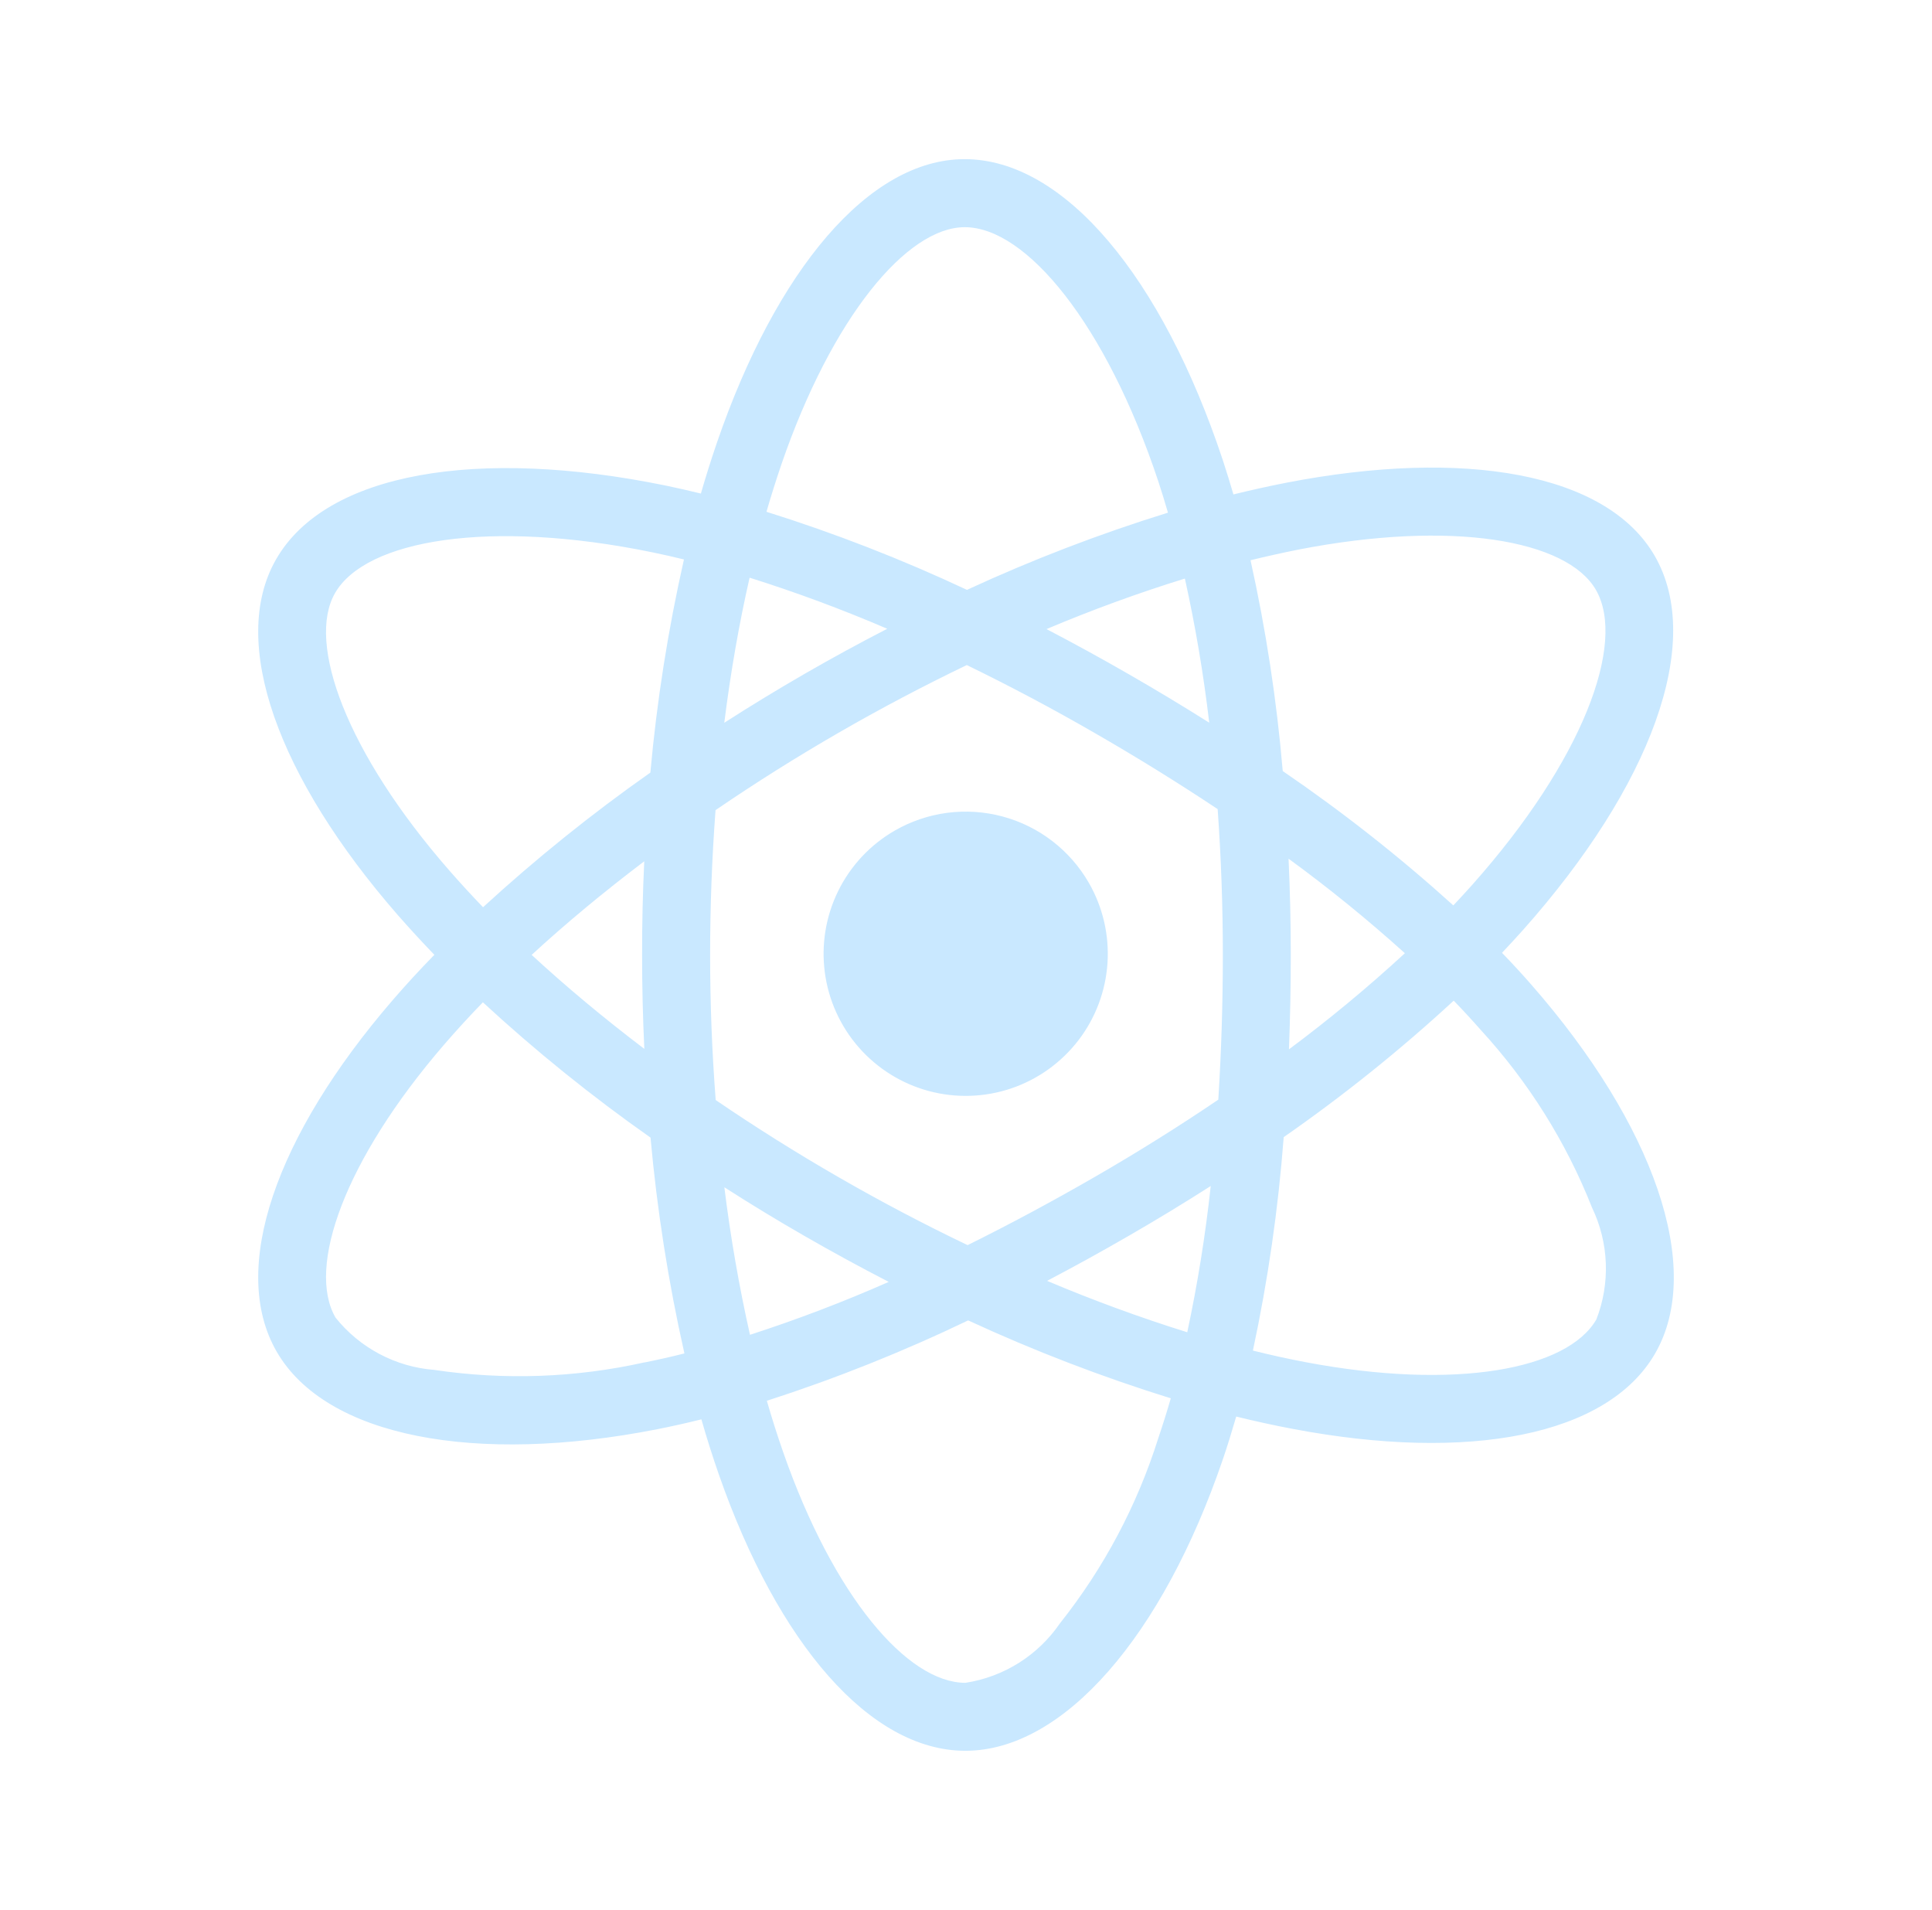
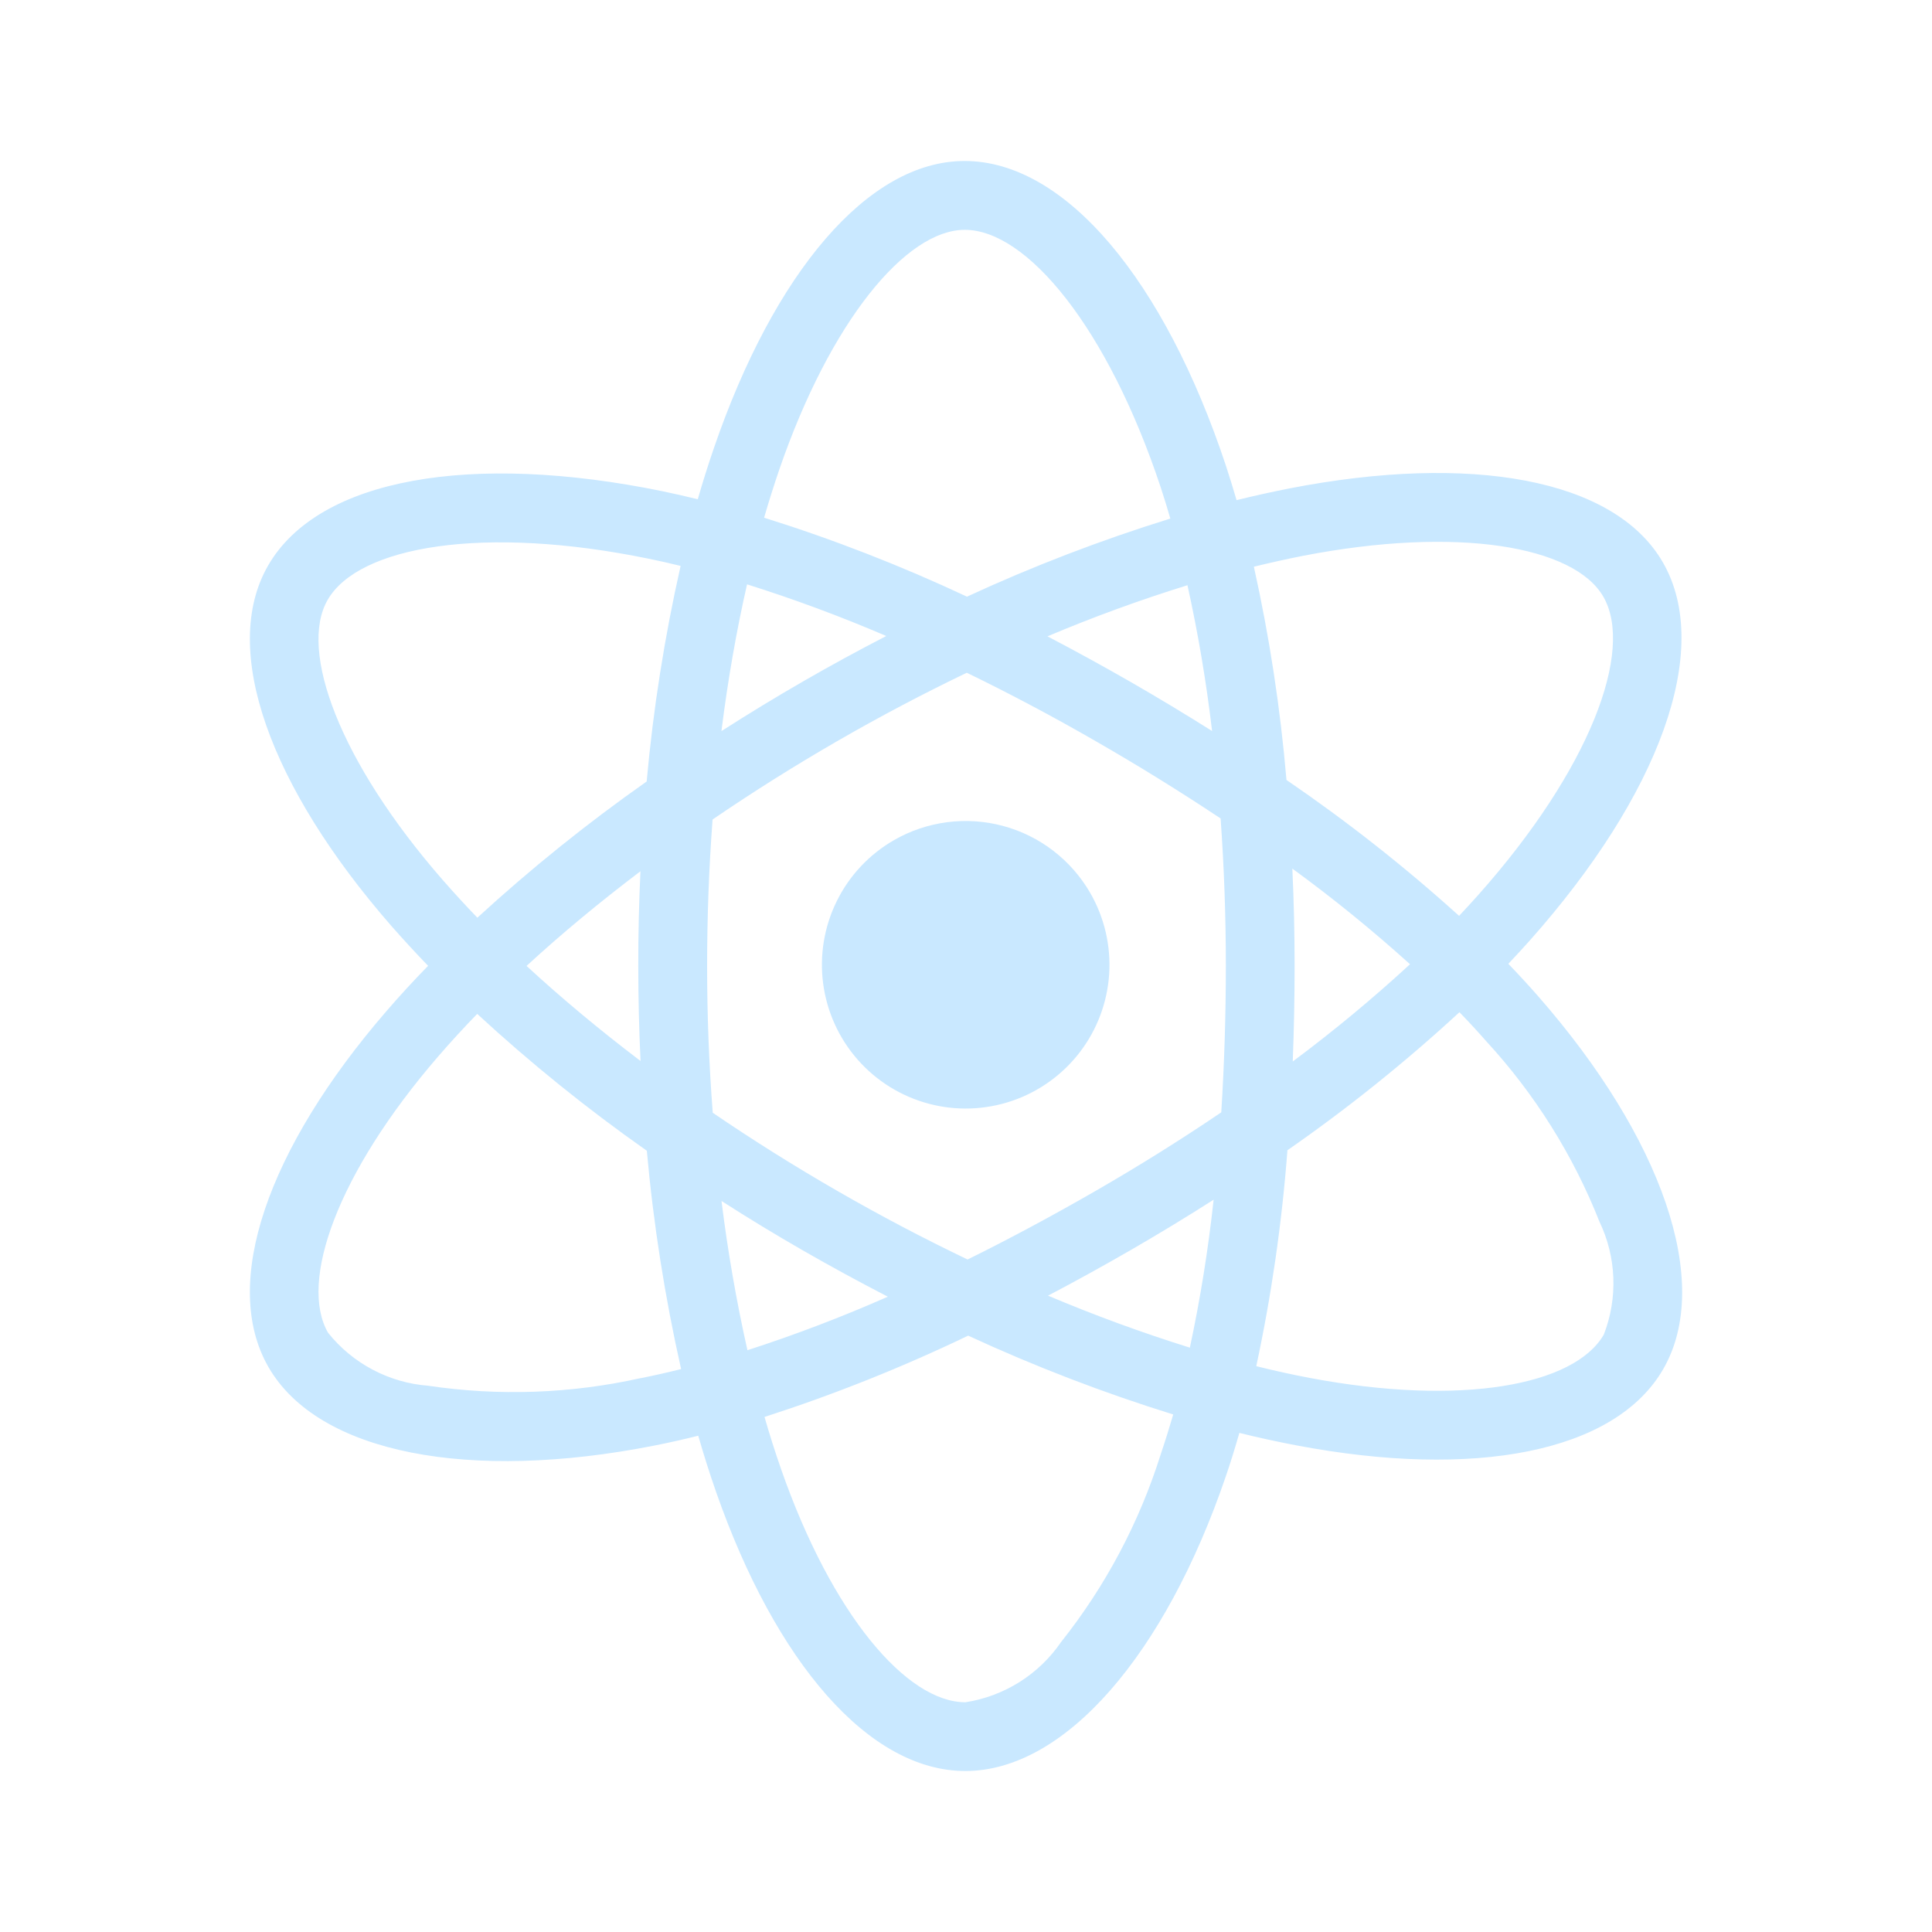
- <svg xmlns="http://www.w3.org/2000/svg" width="86" height="85" viewBox="0 0 86 85" fill="none">
-   <path d="M39.823 36.968C38.74 37.593 37.866 38.526 37.313 39.648C36.76 40.77 36.552 42.031 36.715 43.271C36.878 44.512 37.406 45.676 38.23 46.616C39.055 47.557 40.14 48.232 41.349 48.556C42.557 48.879 43.834 48.838 45.019 48.436C46.203 48.034 47.242 47.289 48.004 46.297C48.766 45.305 49.216 44.109 49.298 42.861C49.38 41.612 49.09 40.368 48.465 39.284C48.05 38.565 47.497 37.934 46.838 37.428C46.179 36.922 45.426 36.551 44.624 36.336C43.821 36.121 42.984 36.066 42.161 36.174C41.337 36.283 40.543 36.553 39.823 36.968ZM68.174 43.832C67.759 43.357 67.321 42.881 66.86 42.404C67.181 42.064 67.493 41.726 67.795 41.388C73.48 34.999 75.881 28.588 73.657 24.739C71.525 21.045 65.181 19.943 57.238 21.487C56.456 21.641 55.678 21.813 54.904 22.004C54.755 21.494 54.598 20.987 54.433 20.482C51.737 12.361 47.385 7.08 42.936 7.083C38.672 7.083 34.55 12.031 31.918 19.685C31.659 20.44 31.419 21.201 31.199 21.965C30.682 21.838 30.163 21.72 29.641 21.611C21.261 19.894 14.514 21.027 12.294 24.884C10.165 28.578 12.389 34.623 17.706 40.722C18.234 41.324 18.777 41.914 19.335 42.493C18.676 43.166 18.056 43.842 17.475 44.515C12.287 50.529 10.19 56.472 12.315 60.152C14.511 63.956 21.162 65.199 29.262 63.605C29.918 63.475 30.571 63.329 31.221 63.166C31.457 63.994 31.718 64.817 32.003 65.634C34.624 73.132 38.722 77.917 42.972 77.917C47.363 77.917 51.762 72.771 54.429 64.958C54.642 64.341 54.836 63.7 55.028 63.042C55.866 63.249 56.71 63.434 57.56 63.594C65.362 65.071 71.556 63.913 73.678 60.23C75.87 56.422 73.607 50.04 68.174 43.832ZM14.915 26.392C16.282 24.02 21.796 23.092 29.032 24.579C29.494 24.674 29.965 24.78 30.445 24.898C29.738 28.023 29.238 31.192 28.95 34.383C26.341 36.217 23.853 38.219 21.502 40.375C20.985 39.839 20.481 39.29 19.99 38.728C15.432 33.508 13.633 28.62 14.915 26.392ZM28.681 46.679C26.875 45.309 25.193 43.906 23.666 42.496C25.189 41.094 26.871 39.699 28.678 38.331C28.611 39.722 28.58 41.114 28.582 42.507C28.582 43.9 28.615 45.291 28.681 46.679ZM28.681 60.633C25.611 61.317 22.442 61.43 19.331 60.966C18.478 60.9 17.648 60.659 16.892 60.258C16.136 59.858 15.47 59.307 14.936 58.639C13.643 56.408 15.329 51.634 19.767 46.492C20.324 45.847 20.9 45.219 21.495 44.607C23.847 46.777 26.34 48.788 28.957 50.628C29.248 53.86 29.752 57.068 30.466 60.233C29.876 60.382 29.28 60.517 28.678 60.637L28.681 60.633ZM53.827 32.162C52.639 31.413 51.438 30.69 50.221 29.991C49.022 29.301 47.81 28.637 46.584 27.997C48.599 27.146 50.654 26.395 52.743 25.748C53.212 27.866 53.574 30.007 53.827 32.162ZM34.783 20.666C37.036 14.114 40.372 10.111 42.943 10.111C45.681 10.108 49.237 14.425 51.564 21.434C51.715 21.892 51.857 22.353 51.989 22.816C48.934 23.762 45.946 24.91 43.043 26.251C40.149 24.893 37.167 23.733 34.118 22.776C34.323 22.068 34.545 21.365 34.783 20.666ZM33.367 25.709C35.446 26.363 37.491 27.122 39.494 27.983C37.01 29.262 34.592 30.657 32.24 32.166C32.524 29.906 32.903 27.742 33.367 25.709ZM32.244 52.838C33.417 53.591 34.609 54.315 35.818 55.009C37.05 55.718 38.298 56.398 39.561 57.049C37.544 57.939 35.482 58.725 33.384 59.404C32.897 57.237 32.516 55.047 32.244 52.842V52.838ZM51.567 63.98C50.625 66.98 49.139 69.781 47.183 72.243C46.7 72.949 46.077 73.548 45.354 74.004C44.63 74.459 43.82 74.762 42.975 74.892C40.393 74.892 37.103 71.049 34.865 64.635C34.6 63.877 34.357 63.112 34.135 62.34C37.2 61.352 40.193 60.157 43.096 58.763C46.023 60.115 49.037 61.274 52.116 62.231C51.946 62.819 51.763 63.402 51.567 63.98ZM52.849 59.291C50.733 58.63 48.651 57.867 46.609 57.003C47.811 56.373 49.021 55.706 50.239 55.002C51.491 54.28 52.709 53.539 53.894 52.782C53.657 54.968 53.309 57.141 52.849 59.291ZM54.433 42.493C54.433 44.644 54.365 46.792 54.231 48.939C52.485 50.122 50.643 51.276 48.727 52.381C46.814 53.483 44.927 54.496 43.071 55.413C41.118 54.478 39.203 53.47 37.326 52.388C35.461 51.314 33.638 50.17 31.858 48.956C31.693 46.808 31.61 44.657 31.61 42.504C31.61 40.353 31.69 38.203 31.851 36.054C35.411 33.623 39.15 31.465 43.035 29.598C44.962 30.535 46.855 31.54 48.713 32.612C50.578 33.684 52.408 34.816 54.202 36.008C54.356 38.166 54.433 40.328 54.433 42.493ZM57.818 24.455C64.626 23.134 69.754 24.023 71.039 26.251C72.41 28.624 70.448 33.858 65.536 39.376C65.264 39.681 64.983 39.987 64.693 40.294C62.3 38.131 59.763 36.133 57.099 34.315C56.831 31.16 56.352 28.025 55.665 24.933C56.397 24.754 57.115 24.595 57.818 24.455ZM57.358 38.215C59.156 39.527 60.884 40.931 62.536 42.422C60.892 43.937 59.169 45.365 57.376 46.7C57.43 45.298 57.457 43.895 57.457 42.493C57.457 41.067 57.424 39.641 57.358 38.215ZM71.061 58.717C69.772 60.952 64.799 61.884 58.123 60.623C57.358 60.479 56.574 60.306 55.771 60.106C56.442 56.974 56.9 53.8 57.142 50.607C59.801 48.758 62.33 46.729 64.71 44.533C65.128 44.965 65.525 45.395 65.9 45.822C68.029 48.137 69.714 50.824 70.869 53.748C71.239 54.52 71.447 55.358 71.48 56.213C71.513 57.068 71.37 57.92 71.061 58.717Z" fill="#C9E8FF" />
+ <svg xmlns="http://www.w3.org/2000/svg" width="70" height="70" viewBox="0 0 70 70" fill="none">
+   <path d="M32.384 30.444C31.492 30.959 30.772 31.727 30.317 32.651C29.861 33.575 29.69 34.614 29.824 35.635C29.959 36.657 30.393 37.615 31.072 38.39C31.751 39.164 32.645 39.72 33.64 39.987C34.635 40.254 35.687 40.219 36.663 39.888C37.638 39.557 38.494 38.944 39.121 38.127C39.748 37.31 40.119 36.325 40.187 35.297C40.254 34.269 40.015 33.244 39.501 32.352C39.158 31.759 38.703 31.24 38.16 30.823C37.618 30.406 36.998 30.101 36.337 29.924C35.676 29.747 34.987 29.701 34.309 29.791C33.63 29.88 32.976 30.102 32.384 30.444ZM55.732 36.097C55.389 35.706 55.029 35.314 54.65 34.921C54.914 34.641 55.171 34.362 55.42 34.084C60.101 28.822 62.078 23.543 60.247 20.373C58.491 17.331 53.267 16.424 46.725 17.695C46.081 17.822 45.441 17.964 44.803 18.121C44.681 17.701 44.551 17.283 44.415 16.867C42.196 10.179 38.611 5.83 34.947 5.833C31.436 5.833 28.041 9.908 25.874 16.211C25.66 16.833 25.462 17.459 25.282 18.089C24.856 17.984 24.428 17.887 23.998 17.797C17.098 16.383 11.541 17.316 9.713 20.492C7.96 23.535 9.791 28.513 14.169 33.536C14.605 34.032 15.052 34.518 15.511 34.994C14.968 35.548 14.458 36.105 13.98 36.66C9.707 41.612 7.98 46.506 9.73 49.537C11.538 52.669 17.016 53.693 23.686 52.38C24.227 52.273 24.765 52.153 25.299 52.019C25.494 52.701 25.709 53.379 25.944 54.052C28.102 60.226 31.477 64.167 34.977 64.167C38.593 64.167 42.216 59.929 44.412 53.495C44.587 52.987 44.748 52.459 44.905 51.917C45.595 52.088 46.291 52.239 46.99 52.372C53.416 53.588 58.517 52.634 60.264 49.601C62.07 46.465 60.206 41.209 55.732 36.097ZM11.871 21.735C12.997 19.781 17.538 19.017 23.497 20.242C23.878 20.319 24.266 20.407 24.66 20.504C24.078 23.078 23.667 25.687 23.43 28.315C21.281 29.826 19.232 31.474 17.296 33.25C16.87 32.809 16.455 32.356 16.05 31.894C12.297 27.595 10.815 23.57 11.871 21.735ZM23.208 38.442C21.721 37.313 20.335 36.158 19.078 34.997C20.332 33.842 21.718 32.693 23.205 31.567C23.151 32.712 23.124 33.858 23.126 35.006C23.126 36.153 23.154 37.298 23.208 38.442ZM23.208 49.933C20.68 50.496 18.07 50.589 15.508 50.207C14.806 50.153 14.122 49.954 13.499 49.624C12.877 49.295 12.329 48.841 11.888 48.291C10.824 46.454 12.212 42.522 15.867 38.287C16.326 37.756 16.8 37.239 17.29 36.735C19.227 38.522 21.28 40.178 23.436 41.694C23.675 44.355 24.09 46.997 24.678 49.604C24.192 49.726 23.701 49.837 23.205 49.936L23.208 49.933ZM43.916 26.486C42.938 25.87 41.949 25.274 40.947 24.698C39.959 24.131 38.961 23.583 37.952 23.056C39.611 22.355 41.304 21.737 43.024 21.204C43.41 22.949 43.708 24.712 43.916 26.486ZM28.233 17.019C30.088 11.623 32.836 8.327 34.953 8.327C37.208 8.324 40.136 11.88 42.053 17.652C42.177 18.029 42.294 18.408 42.403 18.789C39.887 19.569 37.426 20.514 35.035 21.618C32.652 20.5 30.197 19.544 27.685 18.757C27.854 18.174 28.037 17.594 28.233 17.019ZM27.067 21.172C28.779 21.711 30.463 22.336 32.112 23.044C30.067 24.098 28.076 25.247 26.139 26.489C26.372 24.628 26.685 22.846 27.067 21.172ZM26.142 43.514C27.108 44.134 28.09 44.73 29.085 45.302C30.1 45.885 31.128 46.445 32.168 46.982C30.507 47.715 28.809 48.362 27.081 48.921C26.68 47.136 26.366 45.332 26.142 43.517V43.514ZM42.056 52.69C41.279 55.16 40.056 57.467 38.445 59.494C38.047 60.075 37.534 60.569 36.938 60.944C36.342 61.319 35.676 61.568 34.98 61.676C32.853 61.676 30.144 58.511 28.3 53.229C28.083 52.605 27.882 51.975 27.7 51.339C30.223 50.525 32.688 49.541 35.079 48.393C37.49 49.507 39.971 50.461 42.508 51.249C42.367 51.733 42.217 52.213 42.056 52.69ZM43.111 48.828C41.369 48.284 39.654 47.655 37.972 46.944C38.962 46.425 39.958 45.875 40.962 45.296C41.992 44.701 42.996 44.091 43.972 43.467C43.777 45.267 43.49 47.057 43.111 48.828ZM44.415 34.994C44.415 36.766 44.36 38.535 44.249 40.302C42.811 41.277 41.294 42.227 39.716 43.137C38.141 44.044 36.587 44.879 35.058 45.634C33.45 44.864 31.873 44.034 30.328 43.143C28.791 42.258 27.29 41.316 25.824 40.317C25.688 38.548 25.62 36.776 25.62 35.003C25.62 33.231 25.686 31.461 25.818 29.692C28.75 27.69 31.829 25.912 35.029 24.375C36.616 25.146 38.174 25.974 39.705 26.857C41.241 27.739 42.748 28.672 44.225 29.654C44.352 31.431 44.415 33.211 44.415 34.994ZM47.203 20.14C52.809 19.052 57.032 19.784 58.091 21.618C59.22 23.572 57.604 27.883 53.559 32.427C53.335 32.678 53.104 32.93 52.865 33.183C50.894 31.402 48.805 29.757 46.611 28.259C46.39 25.661 45.996 23.079 45.43 20.533C46.033 20.386 46.624 20.254 47.203 20.14ZM46.824 31.471C48.305 32.551 49.728 33.708 51.088 34.936C49.734 36.183 48.316 37.359 46.839 38.459C46.883 37.304 46.906 36.149 46.906 34.994C46.906 33.82 46.879 32.645 46.824 31.471ZM58.109 48.355C57.047 50.196 52.952 50.963 47.454 49.925C46.824 49.806 46.179 49.664 45.517 49.499C46.07 46.92 46.447 44.306 46.646 41.676C48.836 40.154 50.919 38.482 52.879 36.674C53.223 37.03 53.55 37.384 53.859 37.736C55.612 39.642 56.999 41.855 57.951 44.263C58.256 44.898 58.427 45.589 58.454 46.293C58.481 46.997 58.364 47.699 58.109 48.355Z" fill="#C9E8FF" />
</svg>
